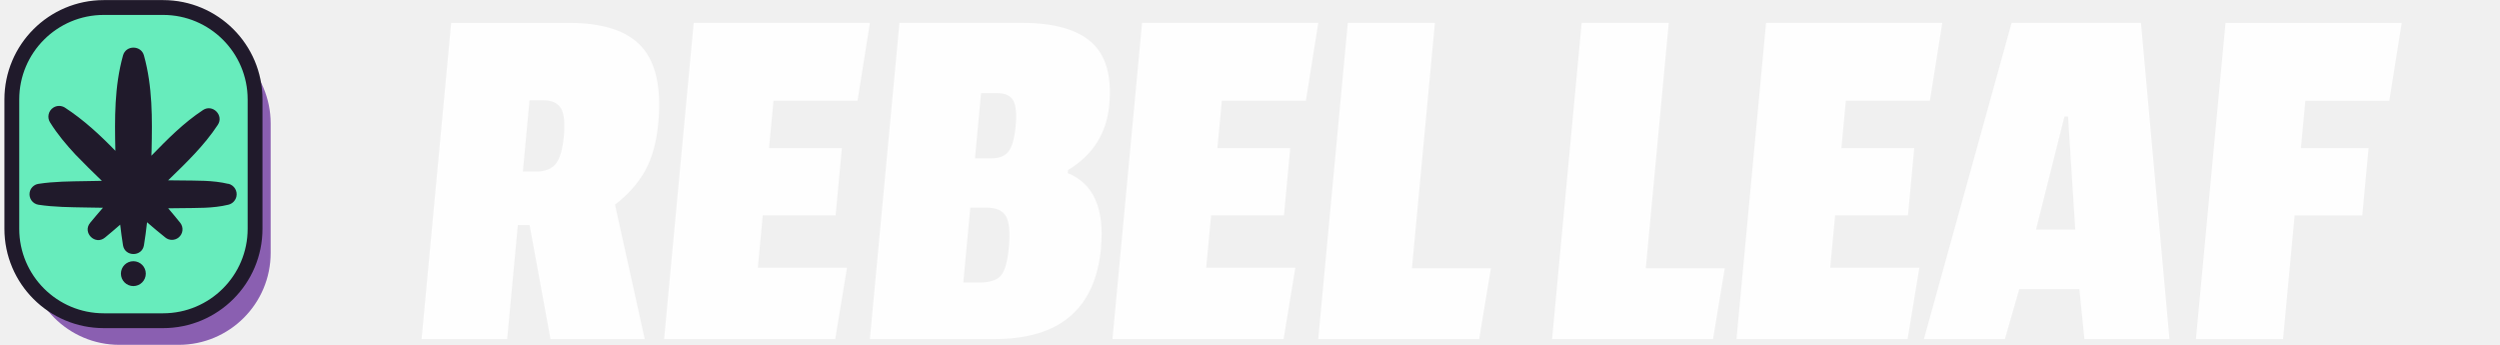
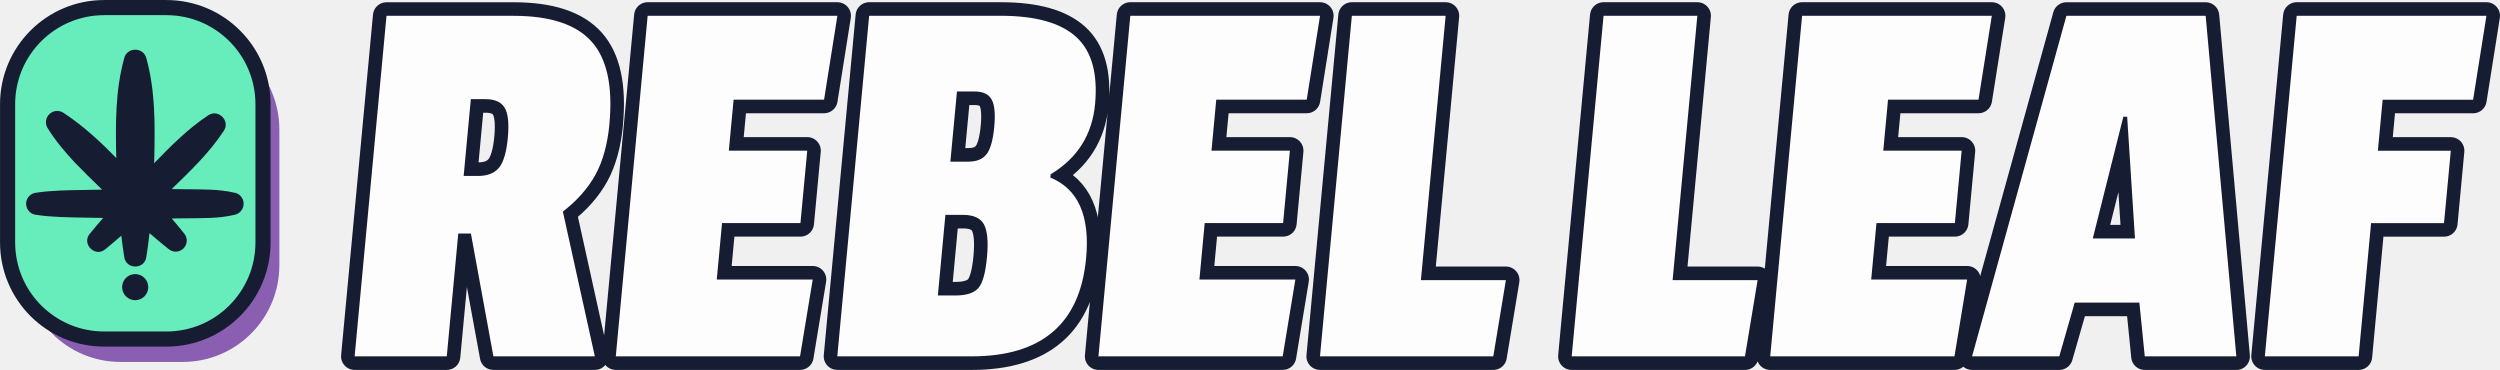
- <svg xmlns="http://www.w3.org/2000/svg" width="290" height="40" viewBox="0 0 290 40" fill="none">
-   <g clip-path="url(#clip0_357_1186)">
-     <path d="M20.734 3.668H13.858C7.962 3.668 3.183 8.443 3.183 14.334V29.334C3.183 35.225 7.962 40 13.858 40H20.734C26.63 40 31.409 35.225 31.409 29.334V14.334C31.409 8.443 26.63 3.668 20.734 3.668Z" fill="#8A5FB1" />
-     <path d="M18.923 0.871H12.047C6.152 0.871 1.372 5.647 1.372 11.537V26.537C1.372 32.428 6.152 37.203 12.047 37.203H18.923C24.819 37.203 29.599 32.428 29.599 26.537V11.537C29.599 5.647 24.819 0.871 18.923 0.871Z" fill="#67ECBC" stroke="#201A2B" stroke-width="1.72" stroke-miterlimit="10" stroke-linecap="round" />
-     <path d="M26.51 21.332C24.672 20.888 22.833 20.966 21.001 20.932C20.534 20.921 20.029 20.921 19.512 20.916C21.584 18.901 23.672 16.92 25.277 14.478C26.005 13.38 24.672 12.031 23.561 12.764C21.3 14.251 19.434 16.149 17.568 18.063C17.574 17.858 17.585 17.653 17.59 17.447C17.668 13.74 17.712 10.067 16.702 6.432C16.374 5.228 14.608 5.216 14.274 6.432C13.264 10.067 13.308 13.735 13.386 17.447C13.386 17.464 13.386 17.481 13.386 17.492C11.592 15.644 9.703 13.896 7.521 12.475C7.132 12.236 6.621 12.214 6.204 12.475C5.621 12.836 5.438 13.607 5.804 14.19C6.66 15.566 7.682 16.776 8.754 17.93C9.753 18.968 10.781 19.978 11.819 20.977C11.175 20.988 10.553 20.999 9.975 21.01C8.137 21.043 6.299 21.043 4.466 21.326C3.949 21.404 3.516 21.809 3.438 22.353C3.338 23.024 3.799 23.651 4.466 23.751C6.304 24.029 8.143 24.034 9.975 24.068C10.586 24.079 11.247 24.09 11.942 24.101C11.442 24.678 10.947 25.255 10.459 25.849C9.531 26.976 11.042 28.491 12.175 27.564C12.775 27.07 13.364 26.57 13.947 26.06C14.041 26.87 14.147 27.669 14.274 28.452C14.491 29.8 16.479 29.811 16.702 28.452C16.846 27.581 16.963 26.687 17.063 25.782C17.762 26.387 18.468 26.981 19.195 27.558C19.629 27.908 20.262 27.919 20.717 27.558C21.245 27.137 21.334 26.371 20.912 25.843C20.456 25.272 19.99 24.717 19.518 24.162C20.034 24.162 20.534 24.151 20.995 24.145C22.833 24.112 24.672 24.19 26.505 23.746C26.944 23.64 27.31 23.296 27.427 22.825C27.588 22.153 27.177 21.482 26.505 21.315L26.51 21.332Z" fill="#201A2B" />
-     <path d="M15.474 33.185C16.272 33.185 16.918 32.539 16.918 31.742C16.918 30.946 16.272 30.3 15.474 30.3C14.677 30.3 14.03 30.946 14.03 31.742C14.03 32.539 14.677 33.185 15.474 33.185Z" fill="#201A2B" />
-     <path d="M76.39 14.29C76.184 16.493 75.679 18.324 74.874 19.784C74.068 21.243 72.902 22.558 71.369 23.74L74.818 39.334H63.882L61.455 26.104H60.094L58.855 39.334H48.924L52.357 2.658H66.07C70.008 2.658 72.813 3.585 74.468 5.433C76.129 7.286 76.767 10.239 76.39 14.29ZM64.482 19.012C64.97 18.424 65.287 17.347 65.431 15.794C65.576 14.24 65.459 13.158 65.087 12.547C64.709 11.937 64.032 11.632 63.043 11.632H61.449L60.677 19.9H62.215C63.237 19.9 63.998 19.606 64.487 19.012H64.482ZM96.929 39.329H77.067L80.5 2.653H100.95L99.512 11.687H89.759L89.242 17.181H97.696L96.968 24.978H88.515L87.942 31.06H98.29L96.924 39.329H96.929ZM127.772 28.757C127.111 35.805 123.001 39.329 115.43 39.329H100.945L104.377 2.653H118.563C122.306 2.653 125.011 3.413 126.683 4.928C128.355 6.443 129.032 8.857 128.727 12.164C128.421 15.472 126.822 17.991 123.939 19.723L123.906 20.078C126.905 21.299 128.188 24.195 127.761 28.757H127.772ZM117.058 17.536C117.463 16.987 117.73 16.01 117.863 14.612C117.996 13.213 117.896 12.231 117.58 11.659C117.258 11.088 116.647 10.805 115.741 10.805H113.847L113.142 18.363H115.091C115.997 18.363 116.652 18.085 117.063 17.536H117.058ZM116.147 31.976C116.608 31.443 116.919 30.344 117.074 28.668C117.23 26.992 117.124 25.816 116.758 25.122C116.386 24.434 115.63 24.09 114.492 24.09H112.598L111.787 32.769H113.681C114.864 32.769 115.686 32.503 116.147 31.97V31.976ZM148.961 39.329H129.099L132.532 2.653H152.982L151.544 11.687H141.79L141.274 17.181H149.727L149 24.978H140.546L139.974 31.06H150.322L148.955 39.329H148.961ZM171.655 39.329H152.977L156.409 2.653H166.518L163.852 31.121H173.016L171.655 39.329ZM198.793 39.329H180.114L183.547 2.653H193.656L190.989 31.121H200.154L198.793 39.329ZM221.376 39.329H201.515L204.947 2.653H225.398L223.959 11.687H214.206L213.689 17.181H222.143L221.415 24.978H212.962L212.39 31.06H222.737L221.371 39.329H221.376ZM251.758 39.329H241.888L241.305 33.541H234.329L232.663 39.329H223.265L233.44 2.653H248.453L251.758 39.329ZM240.827 26.632L239.989 13.518H239.572L236.273 26.632H240.827ZM277.279 11.693H267.526L267.01 17.186H274.869L274.141 24.983H266.282L264.938 39.334H254.829L258.262 2.658H278.712L277.274 11.693H277.279Z" fill="#FEFEFE" />
+ <svg xmlns="http://www.w3.org/2000/svg" id="Layer_2" viewBox="0 0 497.41 73.6">
+   <defs>
+     <style>
+       .cls-1 {
+         fill: #67ecbc;
+         stroke-miterlimit: 10;
+         stroke-width: 3.01px;
+       }
+ 
+       .cls-1, .cls-2 {
+         stroke: #161d33;
+         stroke-linecap: round;
+       }
+ 
+       .cls-3 {
+         fill: #161d33;
+       }
+ 
+       .cls-2 {
+         fill: none;
+         stroke-linejoin: round;
+         stroke-width: 5.4px;
+       }
+ 
+       .cls-4 {
+         fill: #8a5fb1;
+       }
+ 
+       .cls-5 {
+         fill: #fdfdfd;
+       }
+     </style>
+   </defs>
+   <g id="Layer_2-2" data-name="Layer_2">
+     <g>
+       <g>
+         <rect class="cls-4" x="4.76" y="6.54" width="50.82" height="65.47" rx="19.22" ry="19.22" />
+         <rect class="cls-1" x="1.51" y="1.51" width="50.82" height="65.95" rx="19.22" ry="19.22" />
+         <g>
+           <path class="cls-3" d="M46.76,38.37c-3.31-.8-6.62-.66-9.92-.72-.84-.02-1.75-.02-2.68-.03,3.73-3.63,7.49-7.2,10.38-11.6,1.31-1.98-1.09-4.41-3.09-3.09-4.07,2.68-7.43,6.1-10.79,9.55.01-.37.03-.74.04-1.11.14-6.68.22-13.3-1.6-19.85-.59-2.17-3.77-2.19-4.37,0-1.82,6.55-1.74,13.16-1.6,19.85,0,.03,0,.06,0,.08-3.23-3.33-6.63-6.48-10.56-9.04-.7-.43-1.62-.47-2.37,0-1.05.65-1.38,2.04-.72,3.09,1.54,2.48,3.38,4.66,5.31,6.74,1.8,1.87,3.65,3.69,5.52,5.49-1.16.02-2.28.04-3.32.06-3.31.06-6.62.06-9.92.57-.93.14-1.71.87-1.85,1.85-.18,1.21.65,2.34,1.85,2.52,3.31.5,6.62.51,9.92.57,1.1.02,2.29.04,3.54.06-.9,1.04-1.79,2.08-2.67,3.15-1.67,2.03,1.05,4.76,3.09,3.09,1.08-.89,2.14-1.79,3.19-2.71.17,1.46.36,2.9.59,4.31.39,2.43,3.97,2.45,4.37,0,.26-1.57.47-3.18.65-4.81,1.26,1.09,2.53,2.16,3.84,3.2.78.63,1.92.65,2.74,0,.95-.76,1.11-2.14.35-3.09-.82-1.03-1.66-2.03-2.51-3.03.93,0,1.83-.02,2.66-.03,3.31-.06,6.62.08,9.92-.72.79-.19,1.45-.81,1.66-1.66.29-1.21-.45-2.42-1.66-2.72Z" />
+           <circle class="cls-3" cx="26.9" cy="57.13" r="2.6" />
+         </g>
+       </g>
+       <g>
+         <path class="cls-2" d="M121.26,24.64c-.38,4.07-1.32,7.46-2.8,10.15-1.49,2.69-3.64,5.13-6.47,7.31l6.36,28.8h-20.18l-4.48-24.44h-2.51l-2.29,24.44h-18.33L76.9,3.15h25.31c7.27,0,12.44,1.71,15.5,5.13,3.06,3.42,4.24,8.88,3.54,16.37ZM99.28,33.37c.9-1.09,1.49-3.07,1.76-5.95s.05-4.87-.64-6c-.7-1.13-1.95-1.69-3.77-1.69h-2.95l-1.43,15.28h2.84c1.89,0,3.29-.55,4.19-1.64ZM159.18,70.9h-36.66l6.34-67.76h37.75l-2.65,16.69h-18l-.95,10.15h15.6l-1.35,14.4h-15.6l-1.05,11.24h19.09l-2.52,15.27ZM216.1,51.37c-1.22,13.02-8.81,19.53-22.78,19.53h-26.73l6.34-67.76h26.19c6.91,0,11.91,1.4,14.99,4.2,3.08,2.8,4.34,7.26,3.77,13.37-.57,6.11-3.52,10.77-8.84,13.97l-.06.65c5.53,2.26,7.91,7.6,7.12,16.04ZM196.33,30.64c.75-1.02,1.25-2.82,1.49-5.4s.07-4.4-.53-5.46c-.59-1.05-1.73-1.58-3.4-1.58h-3.49l-1.31,13.96h3.6c1.67,0,2.88-.51,3.63-1.53ZM194.65,57.32c.86-.98,1.43-3.02,1.72-6.11s.09-5.27-.59-6.55c-.68-1.27-2.08-1.91-4.19-1.91h-3.49l-1.5,16.04h3.49c2.18,0,3.7-.49,4.56-1.47ZM255.21,70.9h-36.66l6.34-67.76h37.75l-2.65,16.69h-18l-.95,10.15h15.6l-1.35,14.4h-15.6l-1.05,11.24h19.09l-2.52,15.27ZM297.11,70.9h-34.48l6.34-67.76h18.66l-4.92,52.59h16.91l-2.51,15.17ZM347.19,70.9h-34.48l6.34-67.76h18.66l-4.92,52.59h16.91l-2.51,15.17ZM388.87,70.9h-36.66l6.34-67.76h37.75l-2.65,16.69h-18l-.95,10.15h15.6l-1.35,14.4h-15.6l-1.05,11.24h19.09l-2.52,15.27ZM444.95,70.9h-18.22l-1.07-10.69h-12.87l-3.07,10.69h-17.35L411.14,3.15h27.71l6.1,67.76ZM424.78,47.44l-1.55-24.22h-.76l-6.08,24.22h8.4ZM492.06,19.84h-18l-.95,10.15h14.51l-1.35,14.4h-14.51l-2.48,26.51h-18.66l6.34-67.76h37.75l-2.65,16.69Z" />
+         <path class="cls-5" d="M121.26,24.64c-.38,4.07-1.32,7.46-2.8,10.15-1.49,2.69-3.64,5.13-6.47,7.31l6.36,28.8h-20.18l-4.48-24.44h-2.51l-2.29,24.44h-18.33L76.9,3.15h25.31c7.27,0,12.44,1.71,15.5,5.13,3.06,3.42,4.24,8.88,3.54,16.37ZM99.28,33.37c.9-1.09,1.49-3.07,1.76-5.95s.05-4.87-.64-6c-.7-1.13-1.95-1.69-3.77-1.69h-2.95l-1.43,15.28h2.84c1.89,0,3.29-.55,4.19-1.64ZM159.18,70.9h-36.66l6.34-67.76h37.75l-2.65,16.69h-18l-.95,10.15h15.6l-1.35,14.4h-15.6l-1.05,11.24h19.09l-2.52,15.27ZM216.1,51.37c-1.22,13.02-8.81,19.53-22.78,19.53h-26.73l6.34-67.76h26.19c6.91,0,11.91,1.4,14.99,4.2,3.08,2.8,4.34,7.26,3.77,13.37-.57,6.11-3.52,10.77-8.84,13.97l-.06.65c5.53,2.26,7.91,7.6,7.12,16.04ZM196.33,30.64c.75-1.02,1.25-2.82,1.49-5.4s.07-4.4-.53-5.46c-.59-1.05-1.73-1.58-3.4-1.58h-3.49l-1.31,13.96h3.6c1.67,0,2.88-.51,3.63-1.53ZM194.65,57.32c.86-.98,1.43-3.02,1.72-6.11s.09-5.27-.59-6.55c-.68-1.27-2.08-1.91-4.19-1.91h-3.49l-1.5,16.04h3.49c2.18,0,3.7-.49,4.56-1.47ZM255.21,70.9h-36.66l6.34-67.76h37.75l-2.65,16.69h-18l-.95,10.15h15.6l-1.35,14.4h-15.6l-1.05,11.24h19.09l-2.52,15.27ZM297.11,70.9h-34.48l6.34-67.76h18.66l-4.92,52.59h16.91l-2.51,15.17ZM347.19,70.9h-34.48l6.34-67.76h18.66l-4.92,52.59h16.91l-2.51,15.17ZM388.87,70.9h-36.66l6.34-67.76h37.75l-2.65,16.69h-18l-.95,10.15h15.6l-1.35,14.4h-15.6l-1.05,11.24h19.09l-2.52,15.27ZM444.95,70.9h-18.22l-1.07-10.69h-12.87l-3.07,10.69h-17.35L411.14,3.15h27.71l6.1,67.76ZM424.78,47.44l-1.55-24.22h-.76l-6.08,24.22h8.4ZM492.06,19.84h-18l-.95,10.15h14.51l-1.35,14.4h-14.51l-2.48,26.51h-18.66l6.34-67.76h37.75l-2.65,16.69Z" />
+       </g>
+     </g>
  </g>
-   <defs>
-     <clipPath id="clip0_357_1186">
-       <rect width="289" height="40" fill="white" transform="translate(0.5)" />
-     </clipPath>
-   </defs>
</svg>
